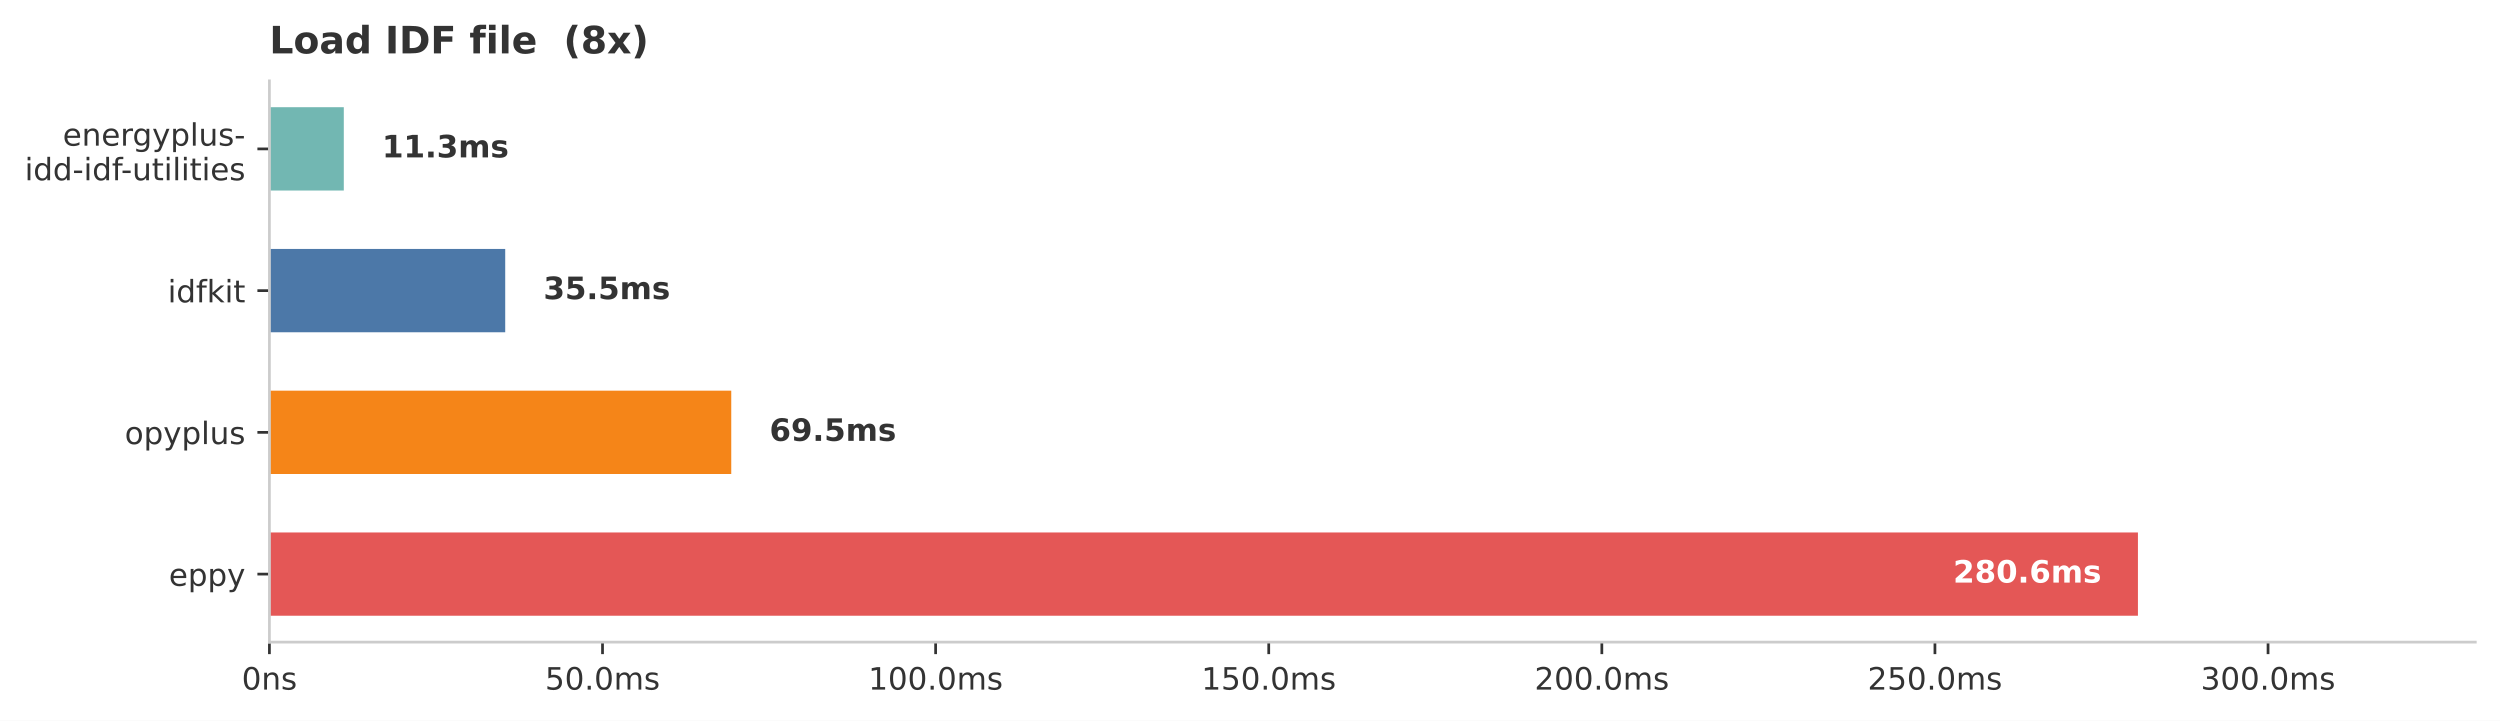
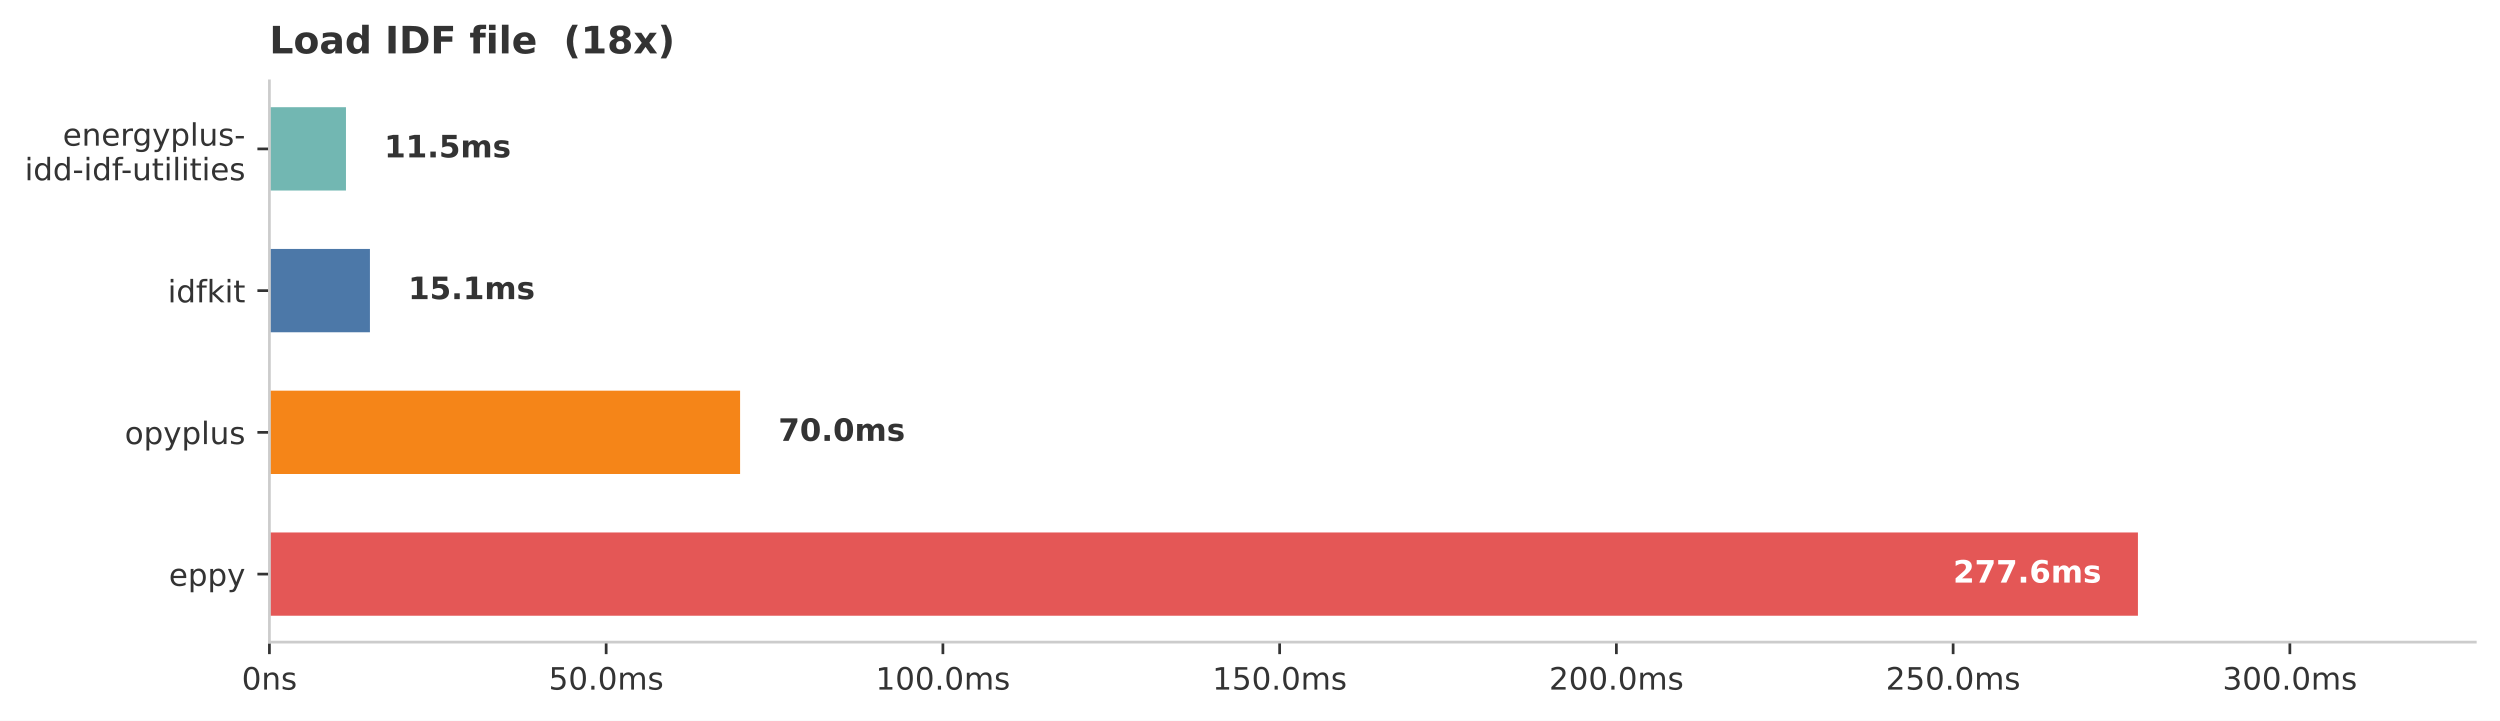
<svg xmlns="http://www.w3.org/2000/svg" xmlns:xlink="http://www.w3.org/1999/xlink" width="728.4pt" height="210pt" viewBox="0 0 728.4 210" version="1.1">
  <defs>
    <style type="text/css">*{stroke-linejoin: round; stroke-linecap: butt}</style>
  </defs>
  <g id="figure_1">
    <g id="patch_1">
      <path d="M 0 210 L 728.4 210 L 728.4 -0 L 0 -0 z " style="fill: #ffffff" />
    </g>
    <g id="axes_1">
      <g id="patch_2">
        <path d="M 78.497 187.089 L 721.2 187.089 L 721.2 23.558 L 78.497 23.558 z " style="fill: #ffffff" />
      </g>
      <g id="patch_3">
-         <path d="M 78.497 30.992 L 100.42 30.992 L 100.42 55.769 L 78.497 55.769 z " clip-path="url(#p0c12cd1194)" style="fill: #72b7b2; stroke: #ffffff; stroke-width: 0.5; stroke-linejoin: miter" />
+         <path d="M 78.497 30.992 L 101.053 30.992 L 101.053 55.769 L 78.497 55.769 z " clip-path="url(#pff6b788b5f)" style="fill: #72b7b2; stroke: #ffffff; stroke-width: 0.5; stroke-linejoin: miter" />
      </g>
      <g id="patch_4">
-         <path d="M 78.497 72.287 L 147.45 72.287 L 147.45 97.065 L 78.497 97.065 z " clip-path="url(#p0c12cd1194)" style="fill: #4c78a8; stroke: #ffffff; stroke-width: 0.5; stroke-linejoin: miter" />
+         <path d="M 78.497 72.287 L 108.034 72.287 L 108.034 97.065 L 78.497 97.065 z " clip-path="url(#pff6b788b5f)" style="fill: #4c78a8; stroke: #ffffff; stroke-width: 0.5; stroke-linejoin: miter" />
      </g>
      <g id="patch_5">
-         <path d="M 78.497 113.583 L 213.307 113.583 L 213.307 138.36 L 78.497 138.36 z " clip-path="url(#p0c12cd1194)" style="fill: #f58518; stroke: #ffffff; stroke-width: 0.5; stroke-linejoin: miter" />
+         <path d="M 78.497 113.583 L 215.884 113.583 L 215.884 138.36 L 78.497 138.36 z " clip-path="url(#pff6b788b5f)" style="fill: #f58518; stroke: #ffffff; stroke-width: 0.5; stroke-linejoin: miter" />
      </g>
      <g id="patch_6">
-         <path d="M 78.497 154.879 L 623.16 154.879 L 623.16 179.656 L 78.497 179.656 z " clip-path="url(#p0c12cd1194)" style="fill: #e45756; stroke: #ffffff; stroke-width: 0.5; stroke-linejoin: miter" />
+         <path d="M 78.497 154.879 L 623.16 154.879 L 623.16 179.656 L 78.497 179.656 z " clip-path="url(#pff6b788b5f)" style="fill: #e45756; stroke: #ffffff; stroke-width: 0.5; stroke-linejoin: miter" />
      </g>
      <g id="matplotlib.axis_1">
        <g id="xtick_1">
          <g id="line2d_1">
            <defs>
-               <path id="mcbff6e0cc9" d="M 0 0 L 0 3.5 " style="stroke: #333333; stroke-width: 0.8" />
+               <path id="m5addbd4b88" d="M 0 0 L 0 3.5 " style="stroke: #333333; stroke-width: 0.8" />
            </defs>
            <g>
-               <use xlink:href="#mcbff6e0cc9" x="78.497" y="187.089" style="fill: #333333; stroke: #333333; stroke-width: 0.8" />
+               <use xlink:href="#m5addbd4b88" x="78.497" y="187.089" style="fill: #333333; stroke: #333333; stroke-width: 0.8" />
            </g>
          </g>
          <g id="text_1">
            <g style="fill: #333333" transform="translate(70.43734 200.9278) scale(0.09 -0.09)">
              <defs>
                <path id="DejaVuSans-30" d="M 2034 4250 Q 1547 4250 1301 3770 Q 1056 3291 1056 2328 Q 1056 1369 1301 889 Q 1547 409 2034 409 Q 2525 409 2770 889 Q 3016 1369 3016 2328 Q 3016 3291 2770 3770 Q 2525 4250 2034 4250 z M 2034 4750 Q 2819 4750 3233 4129 Q 3647 3509 3647 2328 Q 3647 1150 3233 529 Q 2819 -91 2034 -91 Q 1250 -91 836 529 Q 422 1150 422 2328 Q 422 3509 836 4129 Q 1250 4750 2034 4750 z " transform="scale(0.015625)" />
                <path id="DejaVuSans-6e" d="M 3513 2113 L 3513 0 L 2938 0 L 2938 2094 Q 2938 2591 2744 2837 Q 2550 3084 2163 3084 Q 1697 3084 1428 2787 Q 1159 2491 1159 1978 L 1159 0 L 581 0 L 581 3500 L 1159 3500 L 1159 2956 Q 1366 3272 1645 3428 Q 1925 3584 2291 3584 Q 2894 3584 3203 3211 Q 3513 2838 3513 2113 z " transform="scale(0.015625)" />
                <path id="DejaVuSans-73" d="M 2834 3397 L 2834 2853 Q 2591 2978 2328 3040 Q 2066 3103 1784 3103 Q 1356 3103 1142 2972 Q 928 2841 928 2578 Q 928 2378 1081 2264 Q 1234 2150 1697 2047 L 1894 2003 Q 2506 1872 2764 1633 Q 3022 1394 3022 966 Q 3022 478 2636 193 Q 2250 -91 1575 -91 Q 1294 -91 989 -36 Q 684 19 347 128 L 347 722 Q 666 556 975 473 Q 1284 391 1588 391 Q 1994 391 2212 530 Q 2431 669 2431 922 Q 2431 1156 2273 1281 Q 2116 1406 1581 1522 L 1381 1569 Q 847 1681 609 1914 Q 372 2147 372 2553 Q 372 3047 722 3315 Q 1072 3584 1716 3584 Q 2034 3584 2315 3537 Q 2597 3491 2834 3397 z " transform="scale(0.015625)" />
              </defs>
              <use xlink:href="#DejaVuSans-30" />
              <use xlink:href="#DejaVuSans-6e" transform="translate(63.62305 0)" />
              <use xlink:href="#DejaVuSans-73" transform="translate(127.002 0)" />
            </g>
          </g>
        </g>
        <g id="xtick_2">
          <g id="line2d_2">
            <g>
-               <use xlink:href="#mcbff6e0cc9" x="175.55" y="187.089" style="fill: #333333; stroke: #333333; stroke-width: 0.8" />
+               <use xlink:href="#m5addbd4b88" x="176.61" y="187.089" style="fill: #333333; stroke: #333333; stroke-width: 0.8" />
            </g>
          </g>
          <g id="text_2">
-             <g style="fill: #333333" transform="translate(158.8029 200.9278) scale(0.09 -0.09)">
+             <g style="fill: #333333" transform="translate(159.8625 200.9278) scale(0.09 -0.09)">
              <defs>
                <path id="DejaVuSans-35" d="M 691 4666 L 3169 4666 L 3169 4134 L 1269 4134 L 1269 2991 Q 1406 3038 1543 3061 Q 1681 3084 1819 3084 Q 2600 3084 3056 2656 Q 3513 2228 3513 1497 Q 3513 744 3044 326 Q 2575 -91 1722 -91 Q 1428 -91 1123 -41 Q 819 9 494 109 L 494 744 Q 775 591 1075 516 Q 1375 441 1709 441 Q 2250 441 2565 725 Q 2881 1009 2881 1497 Q 2881 1984 2565 2268 Q 2250 2553 1709 2553 Q 1456 2553 1204 2497 Q 953 2441 691 2322 L 691 4666 z " transform="scale(0.015625)" />
                <path id="DejaVuSans-2e" d="M 684 794 L 1344 794 L 1344 0 L 684 0 L 684 794 z " transform="scale(0.015625)" />
                <path id="DejaVuSans-6d" d="M 3328 2828 Q 3544 3216 3844 3400 Q 4144 3584 4550 3584 Q 5097 3584 5394 3201 Q 5691 2819 5691 2113 L 5691 0 L 5113 0 L 5113 2094 Q 5113 2597 4934 2840 Q 4756 3084 4391 3084 Q 3944 3084 3684 2787 Q 3425 2491 3425 1978 L 3425 0 L 2847 0 L 2847 2094 Q 2847 2600 2669 2842 Q 2491 3084 2119 3084 Q 1678 3084 1418 2786 Q 1159 2488 1159 1978 L 1159 0 L 581 0 L 581 3500 L 1159 3500 L 1159 2956 Q 1356 3278 1631 3431 Q 1906 3584 2284 3584 Q 2666 3584 2933 3390 Q 3200 3197 3328 2828 z " transform="scale(0.015625)" />
              </defs>
              <use xlink:href="#DejaVuSans-35" />
              <use xlink:href="#DejaVuSans-30" transform="translate(63.62305 0)" />
              <use xlink:href="#DejaVuSans-2e" transform="translate(127.2461 0)" />
              <use xlink:href="#DejaVuSans-30" transform="translate(159.0332 0)" />
              <use xlink:href="#DejaVuSans-6d" transform="translate(222.6562 0)" />
              <use xlink:href="#DejaVuSans-73" transform="translate(320.0684 0)" />
            </g>
          </g>
        </g>
        <g id="xtick_3">
          <g id="line2d_3">
            <g>
-               <use xlink:href="#mcbff6e0cc9" x="272.603" y="187.089" style="fill: #333333; stroke: #333333; stroke-width: 0.8" />
+               <use xlink:href="#m5addbd4b88" x="274.723" y="187.089" style="fill: #333333; stroke: #333333; stroke-width: 0.8" />
            </g>
          </g>
          <g id="text_3">
-             <g style="fill: #333333" transform="translate(252.9931 200.9278) scale(0.09 -0.09)">
+             <g style="fill: #333333" transform="translate(255.1124 200.9278) scale(0.09 -0.09)">
              <defs>
                <path id="DejaVuSans-31" d="M 794 531 L 1825 531 L 1825 4091 L 703 3866 L 703 4441 L 1819 4666 L 2450 4666 L 2450 531 L 3481 531 L 3481 0 L 794 0 L 794 531 z " transform="scale(0.015625)" />
              </defs>
              <use xlink:href="#DejaVuSans-31" />
              <use xlink:href="#DejaVuSans-30" transform="translate(63.62305 0)" />
              <use xlink:href="#DejaVuSans-30" transform="translate(127.2461 0)" />
              <use xlink:href="#DejaVuSans-2e" transform="translate(190.8691 0)" />
              <use xlink:href="#DejaVuSans-30" transform="translate(222.6562 0)" />
              <use xlink:href="#DejaVuSans-6d" transform="translate(286.2793 0)" />
              <use xlink:href="#DejaVuSans-73" transform="translate(383.6914 0)" />
            </g>
          </g>
        </g>
        <g id="xtick_4">
          <g id="line2d_4">
            <g>
-               <use xlink:href="#mcbff6e0cc9" x="369.657" y="187.089" style="fill: #333333; stroke: #333333; stroke-width: 0.8" />
+               <use xlink:href="#m5addbd4b88" x="372.836" y="187.089" style="fill: #333333; stroke: #333333; stroke-width: 0.8" />
            </g>
          </g>
          <g id="text_4">
-             <g style="fill: #333333" transform="translate(350.0464 200.9278) scale(0.09 -0.09)">
+             <g style="fill: #333333" transform="translate(353.2254 200.9278) scale(0.09 -0.09)">
              <use xlink:href="#DejaVuSans-31" />
              <use xlink:href="#DejaVuSans-35" transform="translate(63.62305 0)" />
              <use xlink:href="#DejaVuSans-30" transform="translate(127.2461 0)" />
              <use xlink:href="#DejaVuSans-2e" transform="translate(190.8691 0)" />
              <use xlink:href="#DejaVuSans-30" transform="translate(222.6562 0)" />
              <use xlink:href="#DejaVuSans-6d" transform="translate(286.2793 0)" />
              <use xlink:href="#DejaVuSans-73" transform="translate(383.6914 0)" />
            </g>
          </g>
        </g>
        <g id="xtick_5">
          <g id="line2d_5">
            <g>
-               <use xlink:href="#mcbff6e0cc9" x="466.71" y="187.089" style="fill: #333333; stroke: #333333; stroke-width: 0.8" />
+               <use xlink:href="#m5addbd4b88" x="470.949" y="187.089" style="fill: #333333; stroke: #333333; stroke-width: 0.8" />
            </g>
          </g>
          <g id="text_5">
-             <g style="fill: #333333" transform="translate(447.0998 200.9278) scale(0.09 -0.09)">
+             <g style="fill: #333333" transform="translate(451.3384 200.9278) scale(0.09 -0.09)">
              <defs>
                <path id="DejaVuSans-32" d="M 1228 531 L 3431 531 L 3431 0 L 469 0 L 469 531 Q 828 903 1448 1529 Q 2069 2156 2228 2338 Q 2531 2678 2651 2914 Q 2772 3150 2772 3378 Q 2772 3750 2511 3984 Q 2250 4219 1831 4219 Q 1534 4219 1204 4116 Q 875 4013 500 3803 L 500 4441 Q 881 4594 1212 4672 Q 1544 4750 1819 4750 Q 2544 4750 2975 4387 Q 3406 4025 3406 3419 Q 3406 3131 3298 2873 Q 3191 2616 2906 2266 Q 2828 2175 2409 1742 Q 1991 1309 1228 531 z " transform="scale(0.015625)" />
              </defs>
              <use xlink:href="#DejaVuSans-32" />
              <use xlink:href="#DejaVuSans-30" transform="translate(63.62305 0)" />
              <use xlink:href="#DejaVuSans-30" transform="translate(127.2461 0)" />
              <use xlink:href="#DejaVuSans-2e" transform="translate(190.8691 0)" />
              <use xlink:href="#DejaVuSans-30" transform="translate(222.6562 0)" />
              <use xlink:href="#DejaVuSans-6d" transform="translate(286.2793 0)" />
              <use xlink:href="#DejaVuSans-73" transform="translate(383.6914 0)" />
            </g>
          </g>
        </g>
        <g id="xtick_6">
          <g id="line2d_6">
            <g>
-               <use xlink:href="#mcbff6e0cc9" x="563.763" y="187.089" style="fill: #333333; stroke: #333333; stroke-width: 0.8" />
+               <use xlink:href="#m5addbd4b88" x="569.062" y="187.089" style="fill: #333333; stroke: #333333; stroke-width: 0.8" />
            </g>
          </g>
          <g id="text_6">
-             <g style="fill: #333333" transform="translate(544.1531 200.9278) scale(0.09 -0.09)">
+             <g style="fill: #333333" transform="translate(549.4514 200.9278) scale(0.09 -0.09)">
              <use xlink:href="#DejaVuSans-32" />
              <use xlink:href="#DejaVuSans-35" transform="translate(63.62305 0)" />
              <use xlink:href="#DejaVuSans-30" transform="translate(127.2461 0)" />
              <use xlink:href="#DejaVuSans-2e" transform="translate(190.8691 0)" />
              <use xlink:href="#DejaVuSans-30" transform="translate(222.6562 0)" />
              <use xlink:href="#DejaVuSans-6d" transform="translate(286.2793 0)" />
              <use xlink:href="#DejaVuSans-73" transform="translate(383.6914 0)" />
            </g>
          </g>
        </g>
        <g id="xtick_7">
          <g id="line2d_7">
            <g>
-               <use xlink:href="#mcbff6e0cc9" x="660.817" y="187.089" style="fill: #333333; stroke: #333333; stroke-width: 0.8" />
+               <use xlink:href="#m5addbd4b88" x="667.175" y="187.089" style="fill: #333333; stroke: #333333; stroke-width: 0.8" />
            </g>
          </g>
          <g id="text_7">
-             <g style="fill: #333333" transform="translate(641.2065 200.9278) scale(0.09 -0.09)">
+             <g style="fill: #333333" transform="translate(647.5644 200.9278) scale(0.09 -0.09)">
              <defs>
                <path id="DejaVuSans-33" d="M 2597 2516 Q 3050 2419 3304 2112 Q 3559 1806 3559 1356 Q 3559 666 3084 287 Q 2609 -91 1734 -91 Q 1441 -91 1130 -33 Q 819 25 488 141 L 488 750 Q 750 597 1062 519 Q 1375 441 1716 441 Q 2309 441 2620 675 Q 2931 909 2931 1356 Q 2931 1769 2642 2001 Q 2353 2234 1838 2234 L 1294 2234 L 1294 2753 L 1863 2753 Q 2328 2753 2575 2939 Q 2822 3125 2822 3475 Q 2822 3834 2567 4026 Q 2313 4219 1838 4219 Q 1578 4219 1281 4162 Q 984 4106 628 3988 L 628 4550 Q 988 4650 1302 4700 Q 1616 4750 1894 4750 Q 2613 4750 3031 4423 Q 3450 4097 3450 3541 Q 3450 3153 3228 2886 Q 3006 2619 2597 2516 z " transform="scale(0.015625)" />
              </defs>
              <use xlink:href="#DejaVuSans-33" />
              <use xlink:href="#DejaVuSans-30" transform="translate(63.62305 0)" />
              <use xlink:href="#DejaVuSans-30" transform="translate(127.2461 0)" />
              <use xlink:href="#DejaVuSans-2e" transform="translate(190.8691 0)" />
              <use xlink:href="#DejaVuSans-30" transform="translate(222.6562 0)" />
              <use xlink:href="#DejaVuSans-6d" transform="translate(286.2793 0)" />
              <use xlink:href="#DejaVuSans-73" transform="translate(383.6914 0)" />
            </g>
          </g>
        </g>
      </g>
      <g id="matplotlib.axis_2">
        <g id="ytick_1">
          <g id="line2d_8">
            <defs>
-               <path id="m57edd6471f" d="M 0 0 L -3.5 0 " style="stroke: #333333; stroke-width: 0.8" />
+               <path id="m7754366af3" d="M 0 0 L -3.5 0 " style="stroke: #333333; stroke-width: 0.8" />
            </defs>
            <g>
-               <use xlink:href="#m57edd6471f" x="78.497" y="43.38" style="fill: #333333; stroke: #333333; stroke-width: 0.8" />
+               <use xlink:href="#m7754366af3" x="78.497" y="43.38" style="fill: #333333; stroke: #333333; stroke-width: 0.8" />
            </g>
          </g>
          <g id="text_8">
            <g style="fill: #333333" transform="translate(18.28125 42.44435) scale(0.09 -0.09)">
              <defs>
                <path id="DejaVuSans-65" d="M 3597 1894 L 3597 1613 L 953 1613 Q 991 1019 1311 708 Q 1631 397 2203 397 Q 2534 397 2845 478 Q 3156 559 3463 722 L 3463 178 Q 3153 47 2828 -22 Q 2503 -91 2169 -91 Q 1331 -91 842 396 Q 353 884 353 1716 Q 353 2575 817 3079 Q 1281 3584 2069 3584 Q 2775 3584 3186 3129 Q 3597 2675 3597 1894 z M 3022 2063 Q 3016 2534 2758 2815 Q 2500 3097 2075 3097 Q 1594 3097 1305 2825 Q 1016 2553 972 2059 L 3022 2063 z " transform="scale(0.015625)" />
                <path id="DejaVuSans-72" d="M 2631 2963 Q 2534 3019 2420 3045 Q 2306 3072 2169 3072 Q 1681 3072 1420 2755 Q 1159 2438 1159 1844 L 1159 0 L 581 0 L 581 3500 L 1159 3500 L 1159 2956 Q 1341 3275 1631 3429 Q 1922 3584 2338 3584 Q 2397 3584 2469 3576 Q 2541 3569 2628 3553 L 2631 2963 z " transform="scale(0.015625)" />
                <path id="DejaVuSans-67" d="M 2906 1791 Q 2906 2416 2648 2759 Q 2391 3103 1925 3103 Q 1463 3103 1205 2759 Q 947 2416 947 1791 Q 947 1169 1205 825 Q 1463 481 1925 481 Q 2391 481 2648 825 Q 2906 1169 2906 1791 z M 3481 434 Q 3481 -459 3084 -895 Q 2688 -1331 1869 -1331 Q 1566 -1331 1297 -1286 Q 1028 -1241 775 -1147 L 775 -588 Q 1028 -725 1275 -790 Q 1522 -856 1778 -856 Q 2344 -856 2625 -561 Q 2906 -266 2906 331 L 2906 616 Q 2728 306 2450 153 Q 2172 0 1784 0 Q 1141 0 747 490 Q 353 981 353 1791 Q 353 2603 747 3093 Q 1141 3584 1784 3584 Q 2172 3584 2450 3431 Q 2728 3278 2906 2969 L 2906 3500 L 3481 3500 L 3481 434 z " transform="scale(0.015625)" />
                <path id="DejaVuSans-79" d="M 2059 -325 Q 1816 -950 1584 -1140 Q 1353 -1331 966 -1331 L 506 -1331 L 506 -850 L 844 -850 Q 1081 -850 1212 -737 Q 1344 -625 1503 -206 L 1606 56 L 191 3500 L 800 3500 L 1894 763 L 2988 3500 L 3597 3500 L 2059 -325 z " transform="scale(0.015625)" />
                <path id="DejaVuSans-70" d="M 1159 525 L 1159 -1331 L 581 -1331 L 581 3500 L 1159 3500 L 1159 2969 Q 1341 3281 1617 3432 Q 1894 3584 2278 3584 Q 2916 3584 3314 3078 Q 3713 2572 3713 1747 Q 3713 922 3314 415 Q 2916 -91 2278 -91 Q 1894 -91 1617 61 Q 1341 213 1159 525 z M 3116 1747 Q 3116 2381 2855 2742 Q 2594 3103 2138 3103 Q 1681 3103 1420 2742 Q 1159 2381 1159 1747 Q 1159 1113 1420 752 Q 1681 391 2138 391 Q 2594 391 2855 752 Q 3116 1113 3116 1747 z " transform="scale(0.015625)" />
                <path id="DejaVuSans-6c" d="M 603 4863 L 1178 4863 L 1178 0 L 603 0 L 603 4863 z " transform="scale(0.015625)" />
                <path id="DejaVuSans-75" d="M 544 1381 L 544 3500 L 1119 3500 L 1119 1403 Q 1119 906 1312 657 Q 1506 409 1894 409 Q 2359 409 2629 706 Q 2900 1003 2900 1516 L 2900 3500 L 3475 3500 L 3475 0 L 2900 0 L 2900 538 Q 2691 219 2414 64 Q 2138 -91 1772 -91 Q 1169 -91 856 284 Q 544 659 544 1381 z M 1991 3584 L 1991 3584 z " transform="scale(0.015625)" />
                <path id="DejaVuSans-2d" d="M 313 2009 L 1997 2009 L 1997 1497 L 313 1497 L 313 2009 z " transform="scale(0.015625)" />
              </defs>
              <use xlink:href="#DejaVuSans-65" />
              <use xlink:href="#DejaVuSans-6e" transform="translate(61.52344 0)" />
              <use xlink:href="#DejaVuSans-65" transform="translate(124.9023 0)" />
              <use xlink:href="#DejaVuSans-72" transform="translate(186.4258 0)" />
              <use xlink:href="#DejaVuSans-67" transform="translate(225.7891 0)" />
              <use xlink:href="#DejaVuSans-79" transform="translate(289.2656 0)" />
              <use xlink:href="#DejaVuSans-70" transform="translate(348.4453 0)" />
              <use xlink:href="#DejaVuSans-6c" transform="translate(411.9219 0)" />
              <use xlink:href="#DejaVuSans-75" transform="translate(439.7051 0)" />
              <use xlink:href="#DejaVuSans-73" transform="translate(503.084 0)" />
              <use xlink:href="#DejaVuSans-2d" transform="translate(555.1836 0)" />
            </g>
            <g style="fill: #333333" transform="translate(7.2 52.52238) scale(0.09 -0.09)">
              <defs>
                <path id="DejaVuSans-69" d="M 603 3500 L 1178 3500 L 1178 0 L 603 0 L 603 3500 z M 603 4863 L 1178 4863 L 1178 4134 L 603 4134 L 603 4863 z " transform="scale(0.015625)" />
                <path id="DejaVuSans-64" d="M 2906 2969 L 2906 4863 L 3481 4863 L 3481 0 L 2906 0 L 2906 525 Q 2725 213 2448 61 Q 2172 -91 1784 -91 Q 1150 -91 751 415 Q 353 922 353 1747 Q 353 2572 751 3078 Q 1150 3584 1784 3584 Q 2172 3584 2448 3432 Q 2725 3281 2906 2969 z M 947 1747 Q 947 1113 1208 752 Q 1469 391 1925 391 Q 2381 391 2643 752 Q 2906 1113 2906 1747 Q 2906 2381 2643 2742 Q 2381 3103 1925 3103 Q 1469 3103 1208 2742 Q 947 2381 947 1747 z " transform="scale(0.015625)" />
                <path id="DejaVuSans-66" d="M 2375 4863 L 2375 4384 L 1825 4384 Q 1516 4384 1395 4259 Q 1275 4134 1275 3809 L 1275 3500 L 2222 3500 L 2222 3053 L 1275 3053 L 1275 0 L 697 0 L 697 3053 L 147 3053 L 147 3500 L 697 3500 L 697 3744 Q 697 4328 969 4595 Q 1241 4863 1831 4863 L 2375 4863 z " transform="scale(0.015625)" />
                <path id="DejaVuSans-74" d="M 1172 4494 L 1172 3500 L 2356 3500 L 2356 3053 L 1172 3053 L 1172 1153 Q 1172 725 1289 603 Q 1406 481 1766 481 L 2356 481 L 2356 0 L 1766 0 Q 1100 0 847 248 Q 594 497 594 1153 L 594 3053 L 172 3053 L 172 3500 L 594 3500 L 594 4494 L 1172 4494 z " transform="scale(0.015625)" />
              </defs>
              <use xlink:href="#DejaVuSans-69" />
              <use xlink:href="#DejaVuSans-64" transform="translate(27.7832 0)" />
              <use xlink:href="#DejaVuSans-64" transform="translate(91.25977 0)" />
              <use xlink:href="#DejaVuSans-2d" transform="translate(154.7363 0)" />
              <use xlink:href="#DejaVuSans-69" transform="translate(190.8203 0)" />
              <use xlink:href="#DejaVuSans-64" transform="translate(218.6035 0)" />
              <use xlink:href="#DejaVuSans-66" transform="translate(282.0801 0)" />
              <use xlink:href="#DejaVuSans-2d" transform="translate(311.7852 0)" />
              <use xlink:href="#DejaVuSans-75" transform="translate(347.8691 0)" />
              <use xlink:href="#DejaVuSans-74" transform="translate(411.248 0)" />
              <use xlink:href="#DejaVuSans-69" transform="translate(450.457 0)" />
              <use xlink:href="#DejaVuSans-6c" transform="translate(478.2402 0)" />
              <use xlink:href="#DejaVuSans-69" transform="translate(506.0234 0)" />
              <use xlink:href="#DejaVuSans-74" transform="translate(533.8066 0)" />
              <use xlink:href="#DejaVuSans-69" transform="translate(573.0156 0)" />
              <use xlink:href="#DejaVuSans-65" transform="translate(600.7988 0)" />
              <use xlink:href="#DejaVuSans-73" transform="translate(662.3223 0)" />
            </g>
          </g>
        </g>
        <g id="ytick_2">
          <g id="line2d_9">
            <g>
-               <use xlink:href="#m57edd6471f" x="78.497" y="84.676" style="fill: #333333; stroke: #333333; stroke-width: 0.8" />
+               <use xlink:href="#m7754366af3" x="78.497" y="84.676" style="fill: #333333; stroke: #333333; stroke-width: 0.8" />
            </g>
          </g>
          <g id="text_9">
            <g style="fill: #333333" transform="translate(48.87422 88.0952) scale(0.09 -0.09)">
              <defs>
                <path id="DejaVuSans-6b" d="M 581 4863 L 1159 4863 L 1159 1991 L 2875 3500 L 3609 3500 L 1753 1863 L 3688 0 L 2938 0 L 1159 1709 L 1159 0 L 581 0 L 581 4863 z " transform="scale(0.015625)" />
              </defs>
              <use xlink:href="#DejaVuSans-69" />
              <use xlink:href="#DejaVuSans-64" transform="translate(27.7832 0)" />
              <use xlink:href="#DejaVuSans-66" transform="translate(91.25977 0)" />
              <use xlink:href="#DejaVuSans-6b" transform="translate(126.4648 0)" />
              <use xlink:href="#DejaVuSans-69" transform="translate(184.375 0)" />
              <use xlink:href="#DejaVuSans-74" transform="translate(212.1582 0)" />
            </g>
          </g>
        </g>
        <g id="ytick_3">
          <g id="line2d_10">
            <g>
-               <use xlink:href="#m57edd6471f" x="78.497" y="125.972" style="fill: #333333; stroke: #333333; stroke-width: 0.8" />
+               <use xlink:href="#m7754366af3" x="78.497" y="125.972" style="fill: #333333; stroke: #333333; stroke-width: 0.8" />
            </g>
          </g>
          <g id="text_10">
            <g style="fill: #333333" transform="translate(36.34313 129.3909) scale(0.09 -0.09)">
              <defs>
                <path id="DejaVuSans-6f" d="M 1959 3097 Q 1497 3097 1228 2736 Q 959 2375 959 1747 Q 959 1119 1226 758 Q 1494 397 1959 397 Q 2419 397 2687 759 Q 2956 1122 2956 1747 Q 2956 2369 2687 2733 Q 2419 3097 1959 3097 z M 1959 3584 Q 2709 3584 3137 3096 Q 3566 2609 3566 1747 Q 3566 888 3137 398 Q 2709 -91 1959 -91 Q 1206 -91 779 398 Q 353 888 353 1747 Q 353 2609 779 3096 Q 1206 3584 1959 3584 z " transform="scale(0.015625)" />
              </defs>
              <use xlink:href="#DejaVuSans-6f" />
              <use xlink:href="#DejaVuSans-70" transform="translate(61.18164 0)" />
              <use xlink:href="#DejaVuSans-79" transform="translate(124.6582 0)" />
              <use xlink:href="#DejaVuSans-70" transform="translate(183.8379 0)" />
              <use xlink:href="#DejaVuSans-6c" transform="translate(247.3145 0)" />
              <use xlink:href="#DejaVuSans-75" transform="translate(275.0977 0)" />
              <use xlink:href="#DejaVuSans-73" transform="translate(338.4766 0)" />
            </g>
          </g>
        </g>
        <g id="ytick_4">
          <g id="line2d_11">
            <g>
-               <use xlink:href="#m57edd6471f" x="78.497" y="167.267" style="fill: #333333; stroke: #333333; stroke-width: 0.8" />
+               <use xlink:href="#m7754366af3" x="78.497" y="167.267" style="fill: #333333; stroke: #333333; stroke-width: 0.8" />
            </g>
          </g>
          <g id="text_11">
            <g style="fill: #333333" transform="translate(49.20469 170.6866) scale(0.09 -0.09)">
              <use xlink:href="#DejaVuSans-65" />
              <use xlink:href="#DejaVuSans-70" transform="translate(61.52344 0)" />
              <use xlink:href="#DejaVuSans-70" transform="translate(125 0)" />
              <use xlink:href="#DejaVuSans-79" transform="translate(188.4766 0)" />
            </g>
          </g>
        </g>
      </g>
      <g id="patch_7">
        <path d="M 78.497 187.089 L 78.497 23.558 " style="fill: none; stroke: #cccccc; stroke-width: 0.8; stroke-linejoin: miter; stroke-linecap: square" />
      </g>
      <g id="patch_8">
        <path d="M 78.497 187.089 L 721.2 187.089 " style="fill: none; stroke: #cccccc; stroke-width: 0.8; stroke-linejoin: miter; stroke-linecap: square" />
      </g>
      <g id="text_12">
-         <g style="fill: #333333" transform="translate(111.3129 45.86365) scale(0.09 -0.09)">
+         <g style="fill: #333333" transform="translate(111.9466 45.86365) scale(0.09 -0.09)">
          <defs>
            <path id="DejaVuSans-Bold-31" d="M 750 831 L 1813 831 L 1813 3847 L 722 3622 L 722 4441 L 1806 4666 L 2950 4666 L 2950 831 L 4013 831 L 4013 0 L 750 0 L 750 831 z " transform="scale(0.015625)" />
            <path id="DejaVuSans-Bold-2e" d="M 653 1209 L 1778 1209 L 1778 0 L 653 0 L 653 1209 z " transform="scale(0.015625)" />
-             <path id="DejaVuSans-Bold-33" d="M 2981 2516 Q 3453 2394 3698 2092 Q 3944 1791 3944 1325 Q 3944 631 3412 270 Q 2881 -91 1863 -91 Q 1503 -91 1142 -33 Q 781 25 428 141 L 428 1069 Q 766 900 1098 814 Q 1431 728 1753 728 Q 2231 728 2486 893 Q 2741 1059 2741 1369 Q 2741 1688 2480 1852 Q 2219 2016 1709 2016 L 1228 2016 L 1228 2791 L 1734 2791 Q 2188 2791 2409 2933 Q 2631 3075 2631 3366 Q 2631 3634 2415 3781 Q 2200 3928 1806 3928 Q 1516 3928 1219 3862 Q 922 3797 628 3669 L 628 4550 Q 984 4650 1334 4700 Q 1684 4750 2022 4750 Q 2931 4750 3382 4451 Q 3834 4153 3834 3553 Q 3834 3144 3618 2883 Q 3403 2622 2981 2516 z " transform="scale(0.015625)" />
+             <path id="DejaVuSans-Bold-35" d="M 678 4666 L 3669 4666 L 3669 3781 L 1638 3781 L 1638 3059 Q 1775 3097 1914 3117 Q 2053 3138 2203 3138 Q 3056 3138 3531 2711 Q 4006 2284 4006 1522 Q 4006 766 3489 337 Q 2972 -91 2053 -91 Q 1656 -91 1267 -14 Q 878 63 494 219 L 494 1166 Q 875 947 1217 837 Q 1559 728 1863 728 Q 2300 728 2551 942 Q 2803 1156 2803 1522 Q 2803 1891 2551 2103 Q 2300 2316 1863 2316 Q 1603 2316 1309 2248 Q 1016 2181 678 2041 L 678 4666 z " transform="scale(0.015625)" />
            <path id="DejaVuSans-Bold-6d" d="M 3781 2919 Q 3994 3244 4286 3414 Q 4578 3584 4928 3584 Q 5531 3584 5847 3212 Q 6163 2841 6163 2131 L 6163 0 L 5038 0 L 5038 1825 Q 5041 1866 5042 1909 Q 5044 1953 5044 2034 Q 5044 2406 4934 2573 Q 4825 2741 4581 2741 Q 4263 2741 4089 2478 Q 3916 2216 3909 1719 L 3909 0 L 2784 0 L 2784 1825 Q 2784 2406 2684 2573 Q 2584 2741 2328 2741 Q 2006 2741 1831 2477 Q 1656 2213 1656 1722 L 1656 0 L 531 0 L 531 3500 L 1656 3500 L 1656 2988 Q 1863 3284 2130 3434 Q 2397 3584 2719 3584 Q 3081 3584 3359 3409 Q 3638 3234 3781 2919 z " transform="scale(0.015625)" />
            <path id="DejaVuSans-Bold-73" d="M 3272 3391 L 3272 2541 Q 2913 2691 2578 2766 Q 2244 2841 1947 2841 Q 1628 2841 1473 2761 Q 1319 2681 1319 2516 Q 1319 2381 1436 2309 Q 1553 2238 1856 2203 L 2053 2175 Q 2913 2066 3209 1816 Q 3506 1566 3506 1031 Q 3506 472 3093 190 Q 2681 -91 1863 -91 Q 1516 -91 1145 -36 Q 775 19 384 128 L 384 978 Q 719 816 1070 734 Q 1422 653 1784 653 Q 2113 653 2278 743 Q 2444 834 2444 1013 Q 2444 1163 2330 1236 Q 2216 1309 1875 1350 L 1678 1375 Q 931 1469 631 1722 Q 331 1975 331 2491 Q 331 3047 712 3315 Q 1094 3584 1881 3584 Q 2191 3584 2531 3537 Q 2872 3491 3272 3391 z " transform="scale(0.015625)" />
          </defs>
          <use xlink:href="#DejaVuSans-Bold-31" />
          <use xlink:href="#DejaVuSans-Bold-31" transform="translate(69.58008 0)" />
          <use xlink:href="#DejaVuSans-Bold-2e" transform="translate(139.1602 0)" />
-           <use xlink:href="#DejaVuSans-Bold-33" transform="translate(177.1484 0)" />
-           <use xlink:href="#DejaVuSans-Bold-6d" transform="translate(246.7285 0)" />
-           <use xlink:href="#DejaVuSans-Bold-73" transform="translate(350.9277 0)" />
-         </g>
-       </g>
-       <g id="text_13">
-         <g style="fill: #333333" transform="translate(158.3435 87.15934) scale(0.09 -0.09)">
-           <defs>
-             <path id="DejaVuSans-Bold-35" d="M 678 4666 L 3669 4666 L 3669 3781 L 1638 3781 L 1638 3059 Q 1775 3097 1914 3117 Q 2053 3138 2203 3138 Q 3056 3138 3531 2711 Q 4006 2284 4006 1522 Q 4006 766 3489 337 Q 2972 -91 2053 -91 Q 1656 -91 1267 -14 Q 878 63 494 219 L 494 1166 Q 875 947 1217 837 Q 1559 728 1863 728 Q 2300 728 2551 942 Q 2803 1156 2803 1522 Q 2803 1891 2551 2103 Q 2300 2316 1863 2316 Q 1603 2316 1309 2248 Q 1016 2181 678 2041 L 678 4666 z " transform="scale(0.015625)" />
-           </defs>
-           <use xlink:href="#DejaVuSans-Bold-33" />
-           <use xlink:href="#DejaVuSans-Bold-35" transform="translate(69.58008 0)" />
-           <use xlink:href="#DejaVuSans-Bold-2e" transform="translate(139.1602 0)" />
          <use xlink:href="#DejaVuSans-Bold-35" transform="translate(177.1484 0)" />
          <use xlink:href="#DejaVuSans-Bold-6d" transform="translate(246.7285 0)" />
          <use xlink:href="#DejaVuSans-Bold-73" transform="translate(350.9277 0)" />
        </g>
      </g>
+       <g id="text_13">
+         <g style="fill: #333333" transform="translate(118.9276 87.15934) scale(0.09 -0.09)">
+           <use xlink:href="#DejaVuSans-Bold-31" />
+           <use xlink:href="#DejaVuSans-Bold-35" transform="translate(69.58008 0)" />
+           <use xlink:href="#DejaVuSans-Bold-2e" transform="translate(139.1602 0)" />
+           <use xlink:href="#DejaVuSans-Bold-31" transform="translate(177.1484 0)" />
+           <use xlink:href="#DejaVuSans-Bold-6d" transform="translate(246.7285 0)" />
+           <use xlink:href="#DejaVuSans-Bold-73" transform="translate(350.9277 0)" />
+         </g>
+       </g>
      <g id="text_14">
-         <g style="fill: #333333" transform="translate(224.1998 128.455) scale(0.09 -0.09)">
+         <g style="fill: #333333" transform="translate(226.7769 128.455) scale(0.09 -0.09)">
          <defs>
-             <path id="DejaVuSans-Bold-36" d="M 2316 2303 Q 2000 2303 1842 2098 Q 1684 1894 1684 1484 Q 1684 1075 1842 870 Q 2000 666 2316 666 Q 2634 666 2792 870 Q 2950 1075 2950 1484 Q 2950 1894 2792 2098 Q 2634 2303 2316 2303 z M 3803 4544 L 3803 3681 Q 3506 3822 3243 3889 Q 2981 3956 2731 3956 Q 2194 3956 1894 3657 Q 1594 3359 1544 2772 Q 1750 2925 1990 3001 Q 2231 3078 2516 3078 Q 3231 3078 3670 2659 Q 4109 2241 4109 1563 Q 4109 813 3618 361 Q 3128 -91 2303 -91 Q 1394 -91 895 523 Q 397 1138 397 2266 Q 397 3422 980 4083 Q 1563 4744 2578 4744 Q 2900 4744 3203 4694 Q 3506 4644 3803 4544 z " transform="scale(0.015625)" />
-             <path id="DejaVuSans-Bold-39" d="M 641 103 L 641 966 Q 928 831 1190 764 Q 1453 697 1709 697 Q 2247 697 2547 995 Q 2847 1294 2900 1881 Q 2688 1725 2447 1647 Q 2206 1569 1925 1569 Q 1209 1569 770 1986 Q 331 2403 331 3084 Q 331 3838 820 4291 Q 1309 4744 2131 4744 Q 3044 4744 3544 4128 Q 4044 3513 4044 2388 Q 4044 1231 3459 570 Q 2875 -91 1856 -91 Q 1528 -91 1228 -42 Q 928 6 641 103 z M 2125 2350 Q 2441 2350 2600 2554 Q 2759 2759 2759 3169 Q 2759 3575 2600 3781 Q 2441 3988 2125 3988 Q 1809 3988 1650 3781 Q 1491 3575 1491 3169 Q 1491 2759 1650 2554 Q 1809 2350 2125 2350 z " transform="scale(0.015625)" />
+             <path id="DejaVuSans-Bold-37" d="M 428 4666 L 3944 4666 L 3944 3988 L 2125 0 L 953 0 L 2675 3781 L 428 3781 L 428 4666 z " transform="scale(0.015625)" />
+             <path id="DejaVuSans-Bold-30" d="M 2944 2338 Q 2944 3213 2780 3570 Q 2616 3928 2228 3928 Q 1841 3928 1675 3570 Q 1509 3213 1509 2338 Q 1509 1453 1675 1090 Q 1841 728 2228 728 Q 2613 728 2778 1090 Q 2944 1453 2944 2338 z M 4147 2328 Q 4147 1169 3647 539 Q 3147 -91 2228 -91 Q 1306 -91 806 539 Q 306 1169 306 2328 Q 306 3491 806 4120 Q 1306 4750 2228 4750 Q 3147 4750 3647 4120 Q 4147 3491 4147 2328 z " transform="scale(0.015625)" />
          </defs>
-           <use xlink:href="#DejaVuSans-Bold-36" />
-           <use xlink:href="#DejaVuSans-Bold-39" transform="translate(69.58008 0)" />
+           <use xlink:href="#DejaVuSans-Bold-37" />
+           <use xlink:href="#DejaVuSans-Bold-30" transform="translate(69.58008 0)" />
          <use xlink:href="#DejaVuSans-Bold-2e" transform="translate(139.1602 0)" />
-           <use xlink:href="#DejaVuSans-Bold-35" transform="translate(177.1484 0)" />
+           <use xlink:href="#DejaVuSans-Bold-30" transform="translate(177.1484 0)" />
          <use xlink:href="#DejaVuSans-Bold-6d" transform="translate(246.7285 0)" />
          <use xlink:href="#DejaVuSans-Bold-73" transform="translate(350.9277 0)" />
        </g>
      </g>
      <g id="text_15">
        <g style="fill: #ffffff" transform="translate(569.0654 169.7507) scale(0.09 -0.09)">
          <defs>
            <path id="DejaVuSans-Bold-32" d="M 1844 884 L 3897 884 L 3897 0 L 506 0 L 506 884 L 2209 2388 Q 2438 2594 2547 2791 Q 2656 2988 2656 3200 Q 2656 3528 2436 3728 Q 2216 3928 1850 3928 Q 1569 3928 1234 3808 Q 900 3688 519 3450 L 519 4475 Q 925 4609 1322 4679 Q 1719 4750 2100 4750 Q 2938 4750 3402 4381 Q 3866 4013 3866 3353 Q 3866 2972 3669 2642 Q 3472 2313 2841 1759 L 1844 884 z " transform="scale(0.015625)" />
-             <path id="DejaVuSans-Bold-38" d="M 2228 2088 Q 1891 2088 1709 1903 Q 1528 1719 1528 1375 Q 1528 1031 1709 848 Q 1891 666 2228 666 Q 2563 666 2741 848 Q 2919 1031 2919 1375 Q 2919 1722 2741 1905 Q 2563 2088 2228 2088 z M 1350 2484 Q 925 2613 709 2878 Q 494 3144 494 3541 Q 494 4131 934 4440 Q 1375 4750 2228 4750 Q 3075 4750 3515 4442 Q 3956 4134 3956 3541 Q 3956 3144 3739 2878 Q 3522 2613 3097 2484 Q 3572 2353 3814 2058 Q 4056 1763 4056 1313 Q 4056 619 3595 264 Q 3134 -91 2228 -91 Q 1319 -91 855 264 Q 391 619 391 1313 Q 391 1763 633 2058 Q 875 2353 1350 2484 z M 1631 3419 Q 1631 3141 1786 2991 Q 1941 2841 2228 2841 Q 2509 2841 2662 2991 Q 2816 3141 2816 3419 Q 2816 3697 2662 3845 Q 2509 3994 2228 3994 Q 1941 3994 1786 3844 Q 1631 3694 1631 3419 z " transform="scale(0.015625)" />
-             <path id="DejaVuSans-Bold-30" d="M 2944 2338 Q 2944 3213 2780 3570 Q 2616 3928 2228 3928 Q 1841 3928 1675 3570 Q 1509 3213 1509 2338 Q 1509 1453 1675 1090 Q 1841 728 2228 728 Q 2613 728 2778 1090 Q 2944 1453 2944 2338 z M 4147 2328 Q 4147 1169 3647 539 Q 3147 -91 2228 -91 Q 1306 -91 806 539 Q 306 1169 306 2328 Q 306 3491 806 4120 Q 1306 4750 2228 4750 Q 3147 4750 3647 4120 Q 4147 3491 4147 2328 z " transform="scale(0.015625)" />
+             <path id="DejaVuSans-Bold-36" d="M 2316 2303 Q 2000 2303 1842 2098 Q 1684 1894 1684 1484 Q 1684 1075 1842 870 Q 2000 666 2316 666 Q 2634 666 2792 870 Q 2950 1075 2950 1484 Q 2950 1894 2792 2098 Q 2634 2303 2316 2303 z M 3803 4544 L 3803 3681 Q 3506 3822 3243 3889 Q 2981 3956 2731 3956 Q 2194 3956 1894 3657 Q 1594 3359 1544 2772 Q 1750 2925 1990 3001 Q 2231 3078 2516 3078 Q 3231 3078 3670 2659 Q 4109 2241 4109 1563 Q 4109 813 3618 361 Q 3128 -91 2303 -91 Q 1394 -91 895 523 Q 397 1138 397 2266 Q 397 3422 980 4083 Q 1563 4744 2578 4744 Q 2900 4744 3203 4694 Q 3506 4644 3803 4544 z " transform="scale(0.015625)" />
          </defs>
          <use xlink:href="#DejaVuSans-Bold-32" />
-           <use xlink:href="#DejaVuSans-Bold-38" transform="translate(69.58008 0)" />
-           <use xlink:href="#DejaVuSans-Bold-30" transform="translate(139.1602 0)" />
+           <use xlink:href="#DejaVuSans-Bold-37" transform="translate(69.58008 0)" />
+           <use xlink:href="#DejaVuSans-Bold-37" transform="translate(139.1602 0)" />
          <use xlink:href="#DejaVuSans-Bold-2e" transform="translate(208.7402 0)" />
          <use xlink:href="#DejaVuSans-Bold-36" transform="translate(246.7285 0)" />
          <use xlink:href="#DejaVuSans-Bold-6d" transform="translate(316.3086 0)" />
          <use xlink:href="#DejaVuSans-Bold-73" transform="translate(420.5078 0)" />
        </g>
      </g>
      <g id="text_16">
        <g style="fill: #333333" transform="translate(78.49656 15.55828) scale(0.11 -0.11)">
          <defs>
            <path id="DejaVuSans-Bold-4c" d="M 588 4666 L 1791 4666 L 1791 909 L 3903 909 L 3903 0 L 588 0 L 588 4666 z " transform="scale(0.015625)" />
            <path id="DejaVuSans-Bold-6f" d="M 2203 2784 Q 1831 2784 1636 2517 Q 1441 2250 1441 1747 Q 1441 1244 1636 976 Q 1831 709 2203 709 Q 2569 709 2762 976 Q 2956 1244 2956 1747 Q 2956 2250 2762 2517 Q 2569 2784 2203 2784 z M 2203 3584 Q 3106 3584 3614 3096 Q 4122 2609 4122 1747 Q 4122 884 3614 396 Q 3106 -91 2203 -91 Q 1297 -91 786 396 Q 275 884 275 1747 Q 275 2609 786 3096 Q 1297 3584 2203 3584 z " transform="scale(0.015625)" />
            <path id="DejaVuSans-Bold-61" d="M 2106 1575 Q 1756 1575 1579 1456 Q 1403 1338 1403 1106 Q 1403 894 1545 773 Q 1688 653 1941 653 Q 2256 653 2472 879 Q 2688 1106 2688 1447 L 2688 1575 L 2106 1575 z M 3816 1997 L 3816 0 L 2688 0 L 2688 519 Q 2463 200 2181 54 Q 1900 -91 1497 -91 Q 953 -91 614 226 Q 275 544 275 1050 Q 275 1666 698 1953 Q 1122 2241 2028 2241 L 2688 2241 L 2688 2328 Q 2688 2594 2478 2717 Q 2269 2841 1825 2841 Q 1466 2841 1156 2769 Q 847 2697 581 2553 L 581 3406 Q 941 3494 1303 3539 Q 1666 3584 2028 3584 Q 2975 3584 3395 3211 Q 3816 2838 3816 1997 z " transform="scale(0.015625)" />
            <path id="DejaVuSans-Bold-64" d="M 2919 2988 L 2919 4863 L 4044 4863 L 4044 0 L 2919 0 L 2919 506 Q 2688 197 2409 53 Q 2131 -91 1766 -91 Q 1119 -91 703 423 Q 288 938 288 1747 Q 288 2556 703 3070 Q 1119 3584 1766 3584 Q 2128 3584 2408 3439 Q 2688 3294 2919 2988 z M 2181 722 Q 2541 722 2730 984 Q 2919 1247 2919 1747 Q 2919 2247 2730 2509 Q 2541 2772 2181 2772 Q 1825 2772 1636 2509 Q 1447 2247 1447 1747 Q 1447 1247 1636 984 Q 1825 722 2181 722 z " transform="scale(0.015625)" />
            <path id="DejaVuSans-Bold-20" transform="scale(0.015625)" />
            <path id="DejaVuSans-Bold-49" d="M 588 4666 L 1791 4666 L 1791 0 L 588 0 L 588 4666 z " transform="scale(0.015625)" />
            <path id="DejaVuSans-Bold-44" d="M 1791 3756 L 1791 909 L 2222 909 Q 2959 909 3348 1275 Q 3738 1641 3738 2338 Q 3738 3031 3350 3393 Q 2963 3756 2222 3756 L 1791 3756 z M 588 4666 L 1856 4666 Q 2919 4666 3439 4514 Q 3959 4363 4331 4000 Q 4659 3684 4818 3271 Q 4978 2859 4978 2338 Q 4978 1809 4818 1395 Q 4659 981 4331 666 Q 3956 303 3431 151 Q 2906 0 1856 0 L 588 0 L 588 4666 z " transform="scale(0.015625)" />
            <path id="DejaVuSans-Bold-46" d="M 588 4666 L 3834 4666 L 3834 3756 L 1791 3756 L 1791 2888 L 3713 2888 L 3713 1978 L 1791 1978 L 1791 0 L 588 0 L 588 4666 z " transform="scale(0.015625)" />
            <path id="DejaVuSans-Bold-66" d="M 2841 4863 L 2841 4128 L 2222 4128 Q 1984 4128 1890 4042 Q 1797 3956 1797 3744 L 1797 3500 L 2753 3500 L 2753 2700 L 1797 2700 L 1797 0 L 678 0 L 678 2700 L 122 2700 L 122 3500 L 678 3500 L 678 3744 Q 678 4316 997 4589 Q 1316 4863 1984 4863 L 2841 4863 z " transform="scale(0.015625)" />
            <path id="DejaVuSans-Bold-69" d="M 538 3500 L 1656 3500 L 1656 0 L 538 0 L 538 3500 z M 538 4863 L 1656 4863 L 1656 3950 L 538 3950 L 538 4863 z " transform="scale(0.015625)" />
            <path id="DejaVuSans-Bold-6c" d="M 538 4863 L 1656 4863 L 1656 0 L 538 0 L 538 4863 z " transform="scale(0.015625)" />
            <path id="DejaVuSans-Bold-65" d="M 4031 1759 L 4031 1441 L 1416 1441 Q 1456 1047 1700 850 Q 1944 653 2381 653 Q 2734 653 3104 758 Q 3475 863 3866 1075 L 3866 213 Q 3469 63 3072 -14 Q 2675 -91 2278 -91 Q 1328 -91 801 392 Q 275 875 275 1747 Q 275 2603 792 3093 Q 1309 3584 2216 3584 Q 3041 3584 3536 3087 Q 4031 2591 4031 1759 z M 2881 2131 Q 2881 2450 2695 2645 Q 2509 2841 2209 2841 Q 1884 2841 1681 2658 Q 1478 2475 1428 2131 L 2881 2131 z " transform="scale(0.015625)" />
            <path id="DejaVuSans-Bold-28" d="M 2413 -844 L 1484 -844 Q 1006 -72 778 623 Q 550 1319 550 2003 Q 550 2688 779 3389 Q 1009 4091 1484 4856 L 2413 4856 Q 2013 4116 1813 3408 Q 1613 2700 1613 2009 Q 1613 1319 1811 609 Q 2009 -100 2413 -844 z " transform="scale(0.015625)" />
+             <path id="DejaVuSans-Bold-38" d="M 2228 2088 Q 1891 2088 1709 1903 Q 1528 1719 1528 1375 Q 1528 1031 1709 848 Q 1891 666 2228 666 Q 2563 666 2741 848 Q 2919 1031 2919 1375 Q 2919 1722 2741 1905 Q 2563 2088 2228 2088 z M 1350 2484 Q 925 2613 709 2878 Q 494 3144 494 3541 Q 494 4131 934 4440 Q 1375 4750 2228 4750 Q 3075 4750 3515 4442 Q 3956 4134 3956 3541 Q 3956 3144 3739 2878 Q 3522 2613 3097 2484 Q 3572 2353 3814 2058 Q 4056 1763 4056 1313 Q 4056 619 3595 264 Q 3134 -91 2228 -91 Q 1319 -91 855 264 Q 391 619 391 1313 Q 391 1763 633 2058 Q 875 2353 1350 2484 z M 1631 3419 Q 1631 3141 1786 2991 Q 1941 2841 2228 2841 Q 2509 2841 2662 2991 Q 2816 3141 2816 3419 Q 2816 3697 2662 3845 Q 2509 3994 2228 3994 Q 1941 3994 1786 3844 Q 1631 3694 1631 3419 z " transform="scale(0.015625)" />
            <path id="DejaVuSans-Bold-78" d="M 1422 1791 L 159 3500 L 1344 3500 L 2059 2463 L 2784 3500 L 3969 3500 L 2706 1797 L 4031 0 L 2847 0 L 2059 1106 L 1281 0 L 97 0 L 1422 1791 z " transform="scale(0.015625)" />
            <path id="DejaVuSans-Bold-29" d="M 513 -844 Q 913 -100 1113 609 Q 1313 1319 1313 2009 Q 1313 2700 1113 3408 Q 913 4116 513 4856 L 1441 4856 Q 1916 4091 2145 3389 Q 2375 2688 2375 2003 Q 2375 1319 2147 623 Q 1919 -72 1441 -844 L 513 -844 z " transform="scale(0.015625)" />
          </defs>
          <use xlink:href="#DejaVuSans-Bold-4c" />
          <use xlink:href="#DejaVuSans-Bold-6f" transform="translate(63.7207 0)" />
          <use xlink:href="#DejaVuSans-Bold-61" transform="translate(132.4219 0)" />
          <use xlink:href="#DejaVuSans-Bold-64" transform="translate(199.9023 0)" />
          <use xlink:href="#DejaVuSans-Bold-20" transform="translate(271.4844 0)" />
          <use xlink:href="#DejaVuSans-Bold-49" transform="translate(306.2988 0)" />
          <use xlink:href="#DejaVuSans-Bold-44" transform="translate(343.5059 0)" />
          <use xlink:href="#DejaVuSans-Bold-46" transform="translate(426.5137 0)" />
          <use xlink:href="#DejaVuSans-Bold-20" transform="translate(494.8242 0)" />
          <use xlink:href="#DejaVuSans-Bold-66" transform="translate(529.6387 0)" />
          <use xlink:href="#DejaVuSans-Bold-69" transform="translate(573.1445 0)" />
          <use xlink:href="#DejaVuSans-Bold-6c" transform="translate(607.4219 0)" />
          <use xlink:href="#DejaVuSans-Bold-65" transform="translate(641.6992 0)" />
          <use xlink:href="#DejaVuSans-Bold-20" transform="translate(709.5215 0)" />
          <use xlink:href="#DejaVuSans-Bold-20" transform="translate(744.3359 0)" />
          <use xlink:href="#DejaVuSans-Bold-28" transform="translate(779.1504 0)" />
-           <use xlink:href="#DejaVuSans-Bold-38" transform="translate(824.8535 0)" />
-           <use xlink:href="#DejaVuSans-Bold-78" transform="translate(894.4336 0)" />
-           <use xlink:href="#DejaVuSans-Bold-29" transform="translate(958.9355 0)" />
+           <use xlink:href="#DejaVuSans-Bold-31" transform="translate(824.8535 0)" />
+           <use xlink:href="#DejaVuSans-Bold-38" transform="translate(894.4336 0)" />
+           <use xlink:href="#DejaVuSans-Bold-78" transform="translate(964.0137 0)" />
+           <use xlink:href="#DejaVuSans-Bold-29" transform="translate(1028.516 0)" />
        </g>
      </g>
    </g>
  </g>
  <defs>
-     <clipPath id="p0c12cd1194">
+     <clipPath id="pff6b788b5f">
      <rect x="78.497" y="23.558" width="642.703" height="163.531" />
    </clipPath>
  </defs>
</svg>
